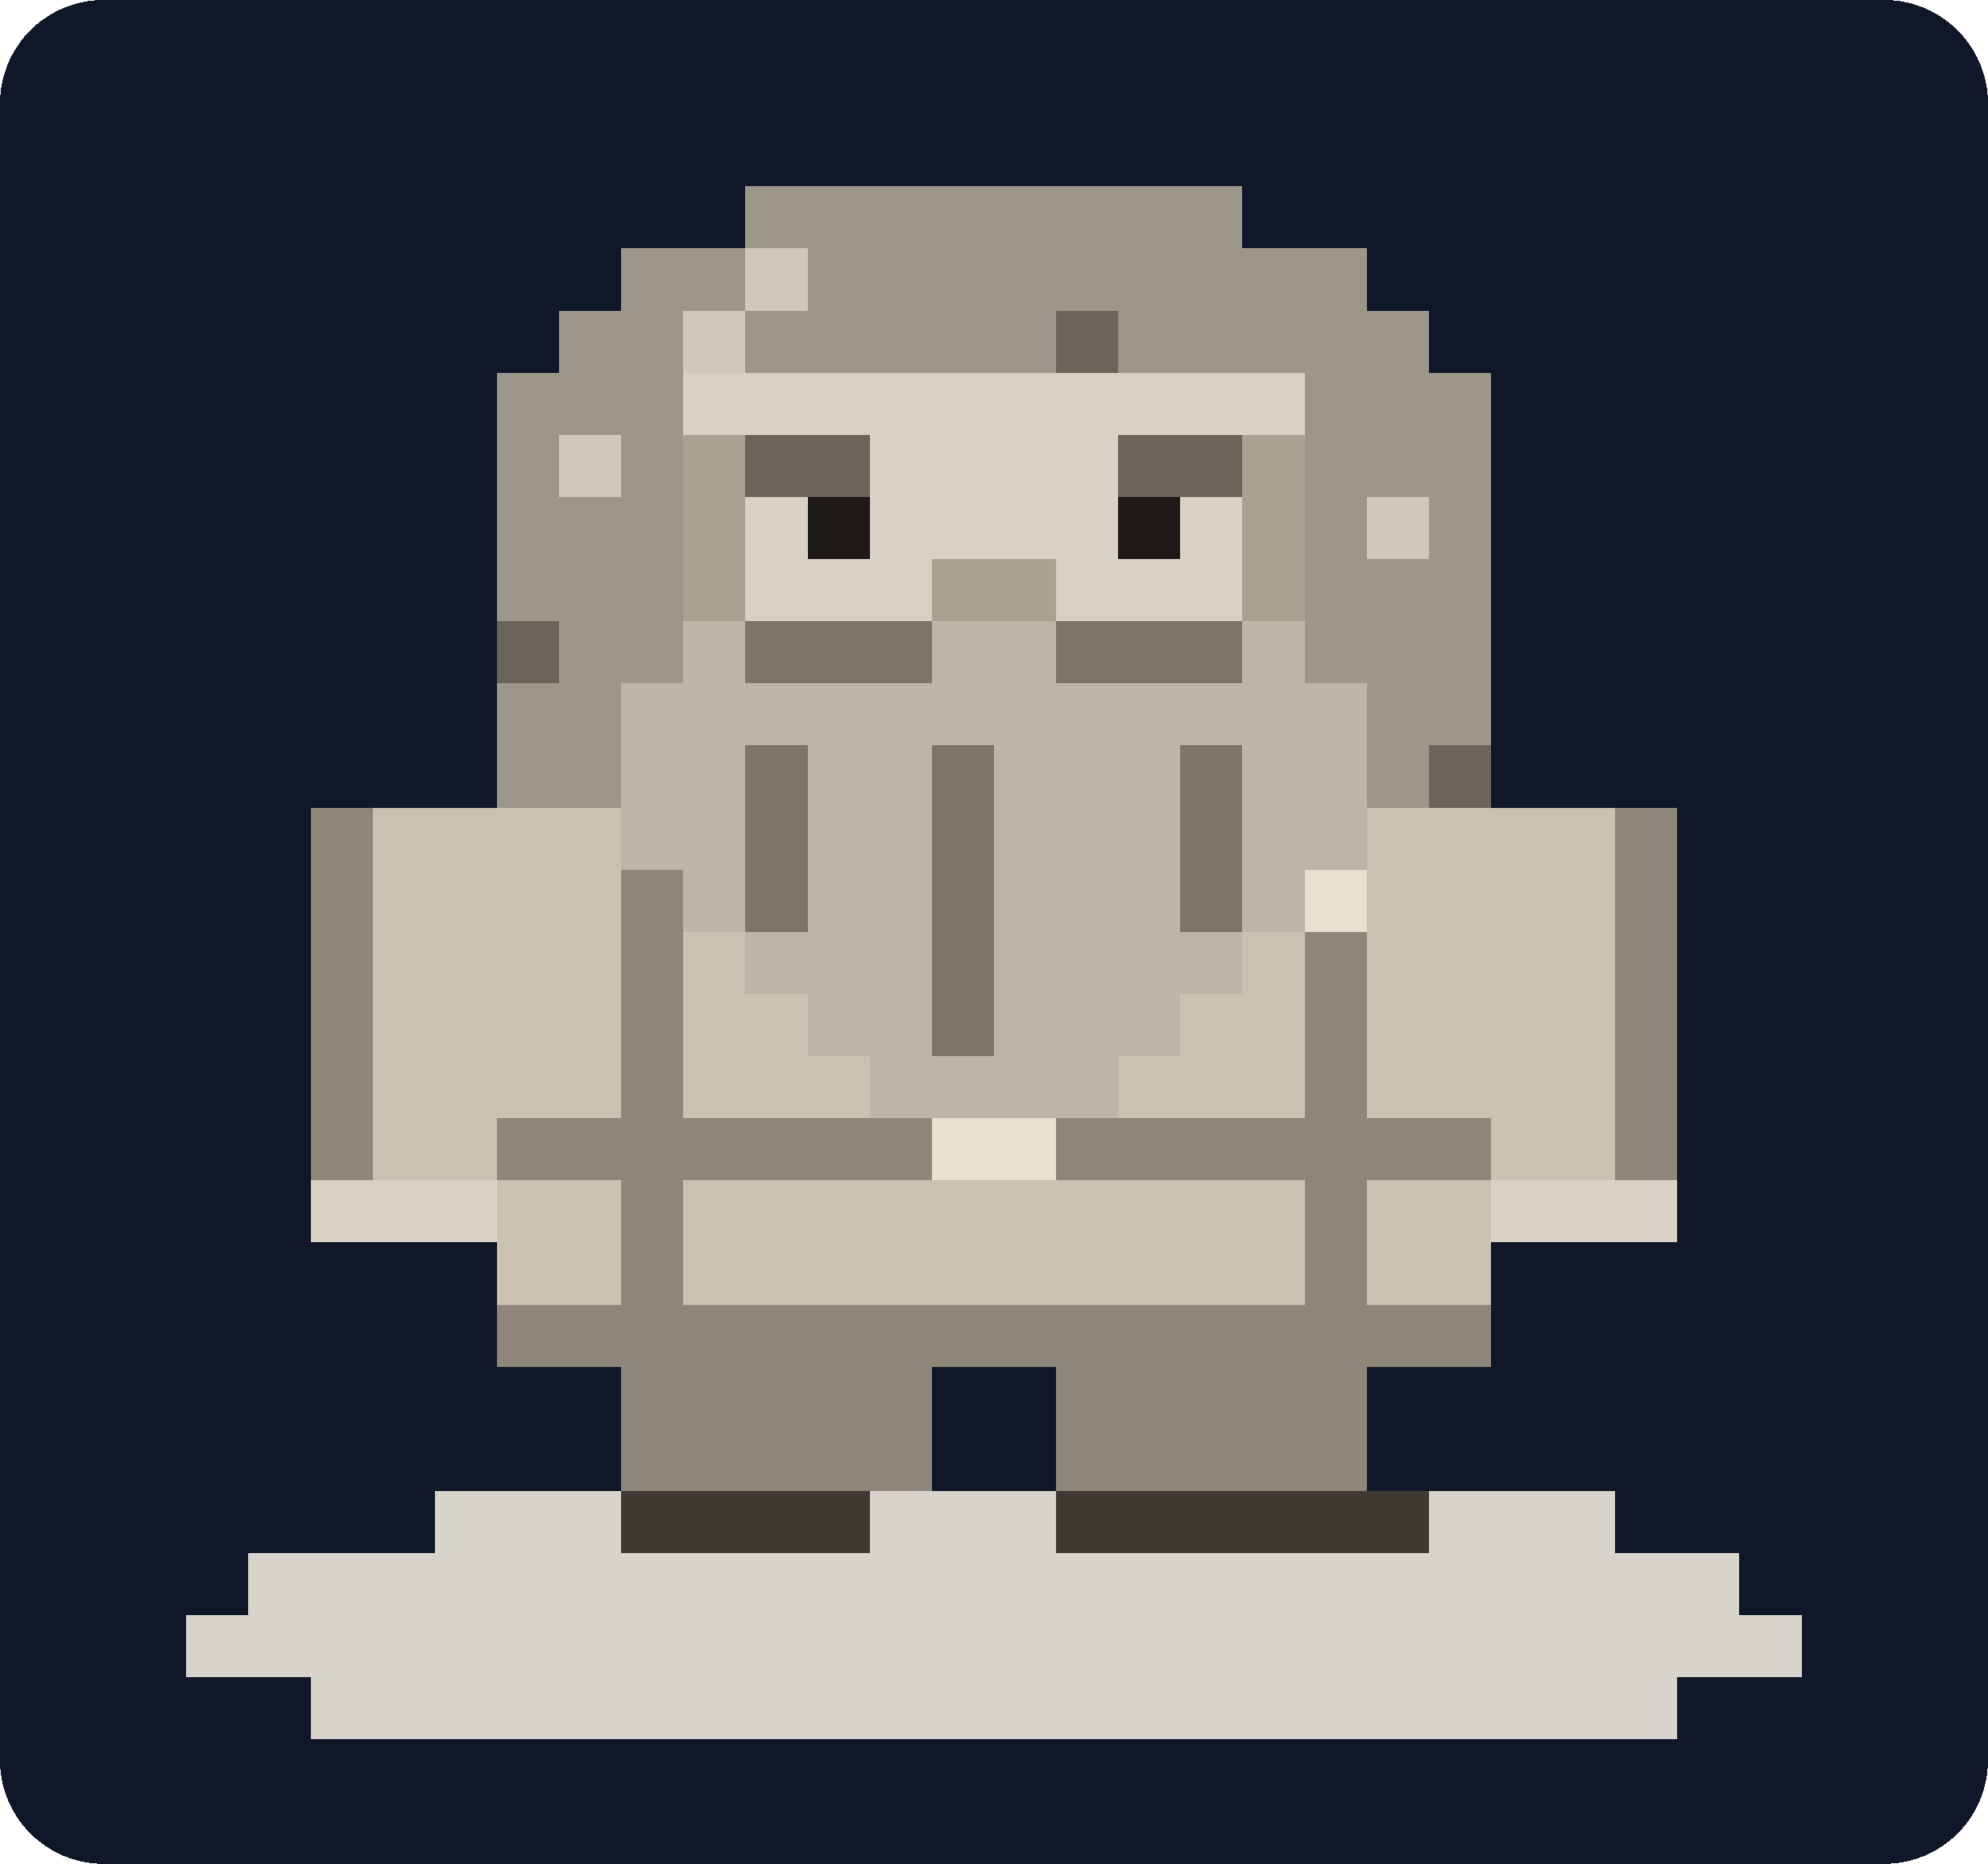
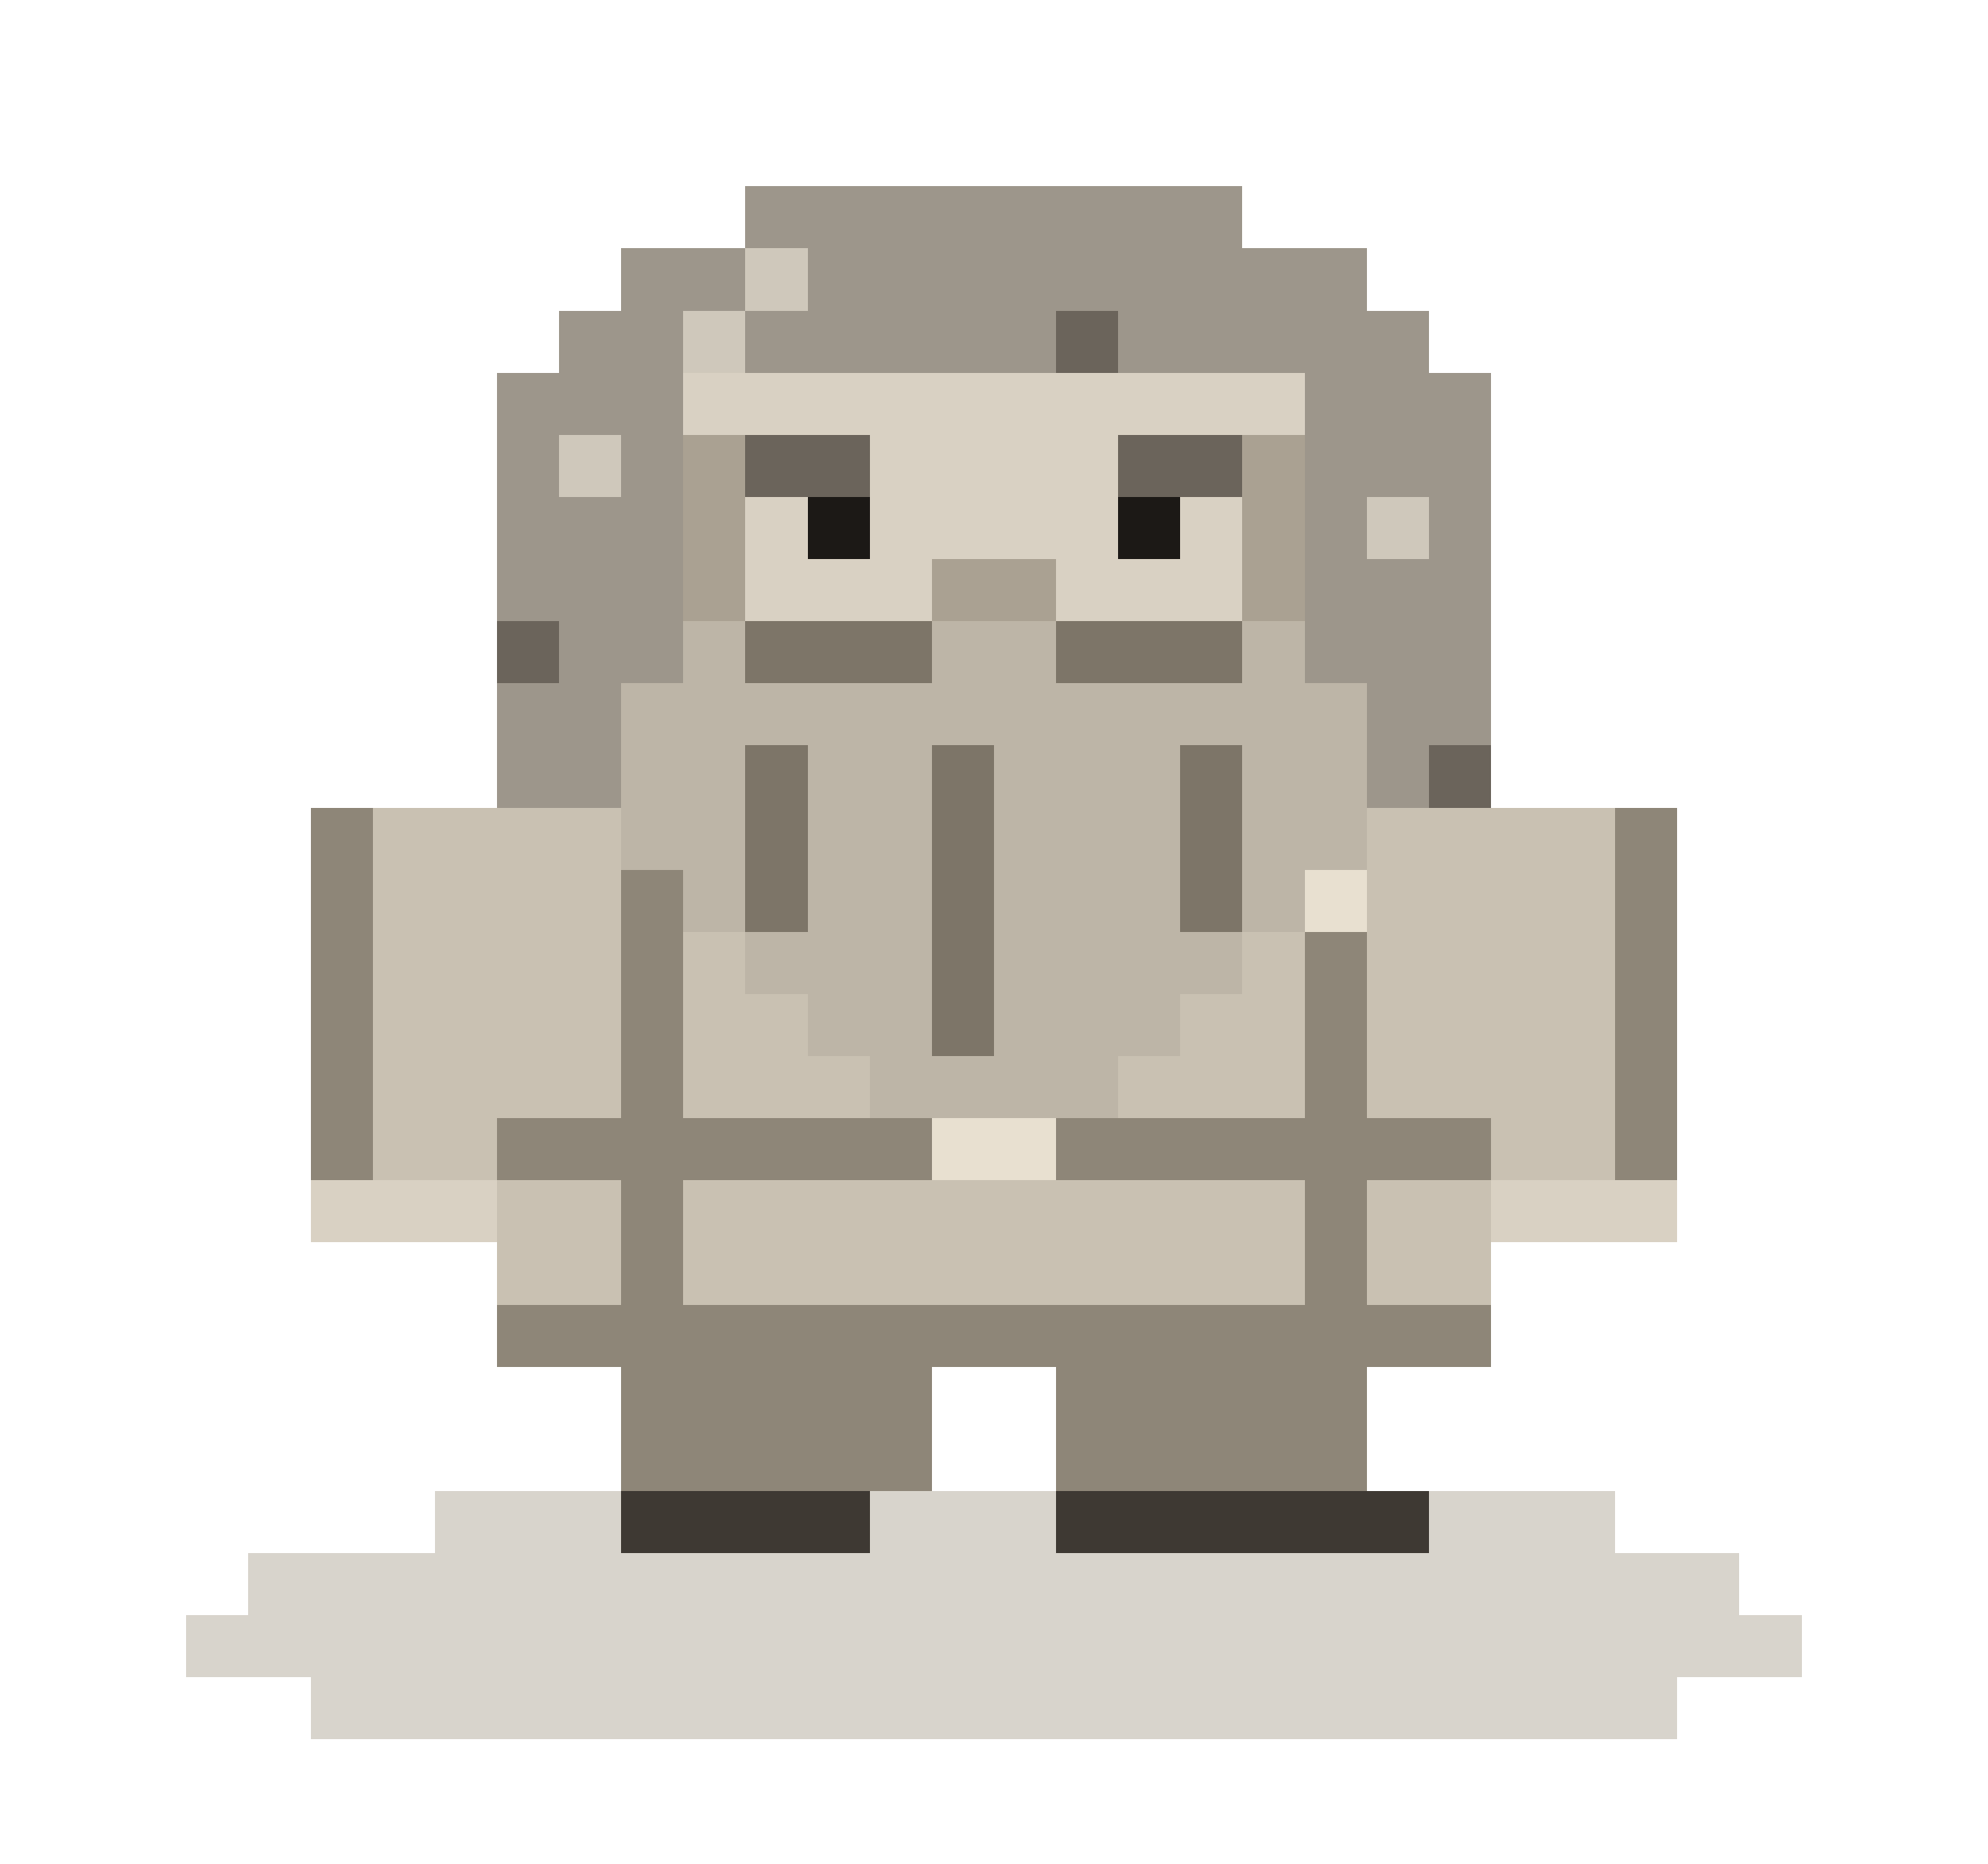
<svg xmlns="http://www.w3.org/2000/svg" viewBox="-12 -12 192 180" shape-rendering="crispEdges" role="img">
-   <rect x="-12" y="-12" width="192" height="180" rx="10" fill="#0f1729" />
  <g>
    <rect x="60" y="6" width="48" height="6" fill="#9d968b" />
    <rect x="48" y="12" width="12" height="6" fill="#9d968b" />
    <rect x="60" y="12" width="6" height="6" fill="#cfc8bb" />
    <rect x="66" y="12" width="54" height="6" fill="#9d968b" />
    <rect x="42" y="18" width="12" height="6" fill="#9d968b" />
    <rect x="54" y="18" width="6" height="6" fill="#cfc8bb" />
    <rect x="60" y="18" width="30" height="6" fill="#9d968b" />
    <rect x="90" y="18" width="6" height="6" fill="#6b645b" />
    <rect x="96" y="18" width="30" height="6" fill="#9d968b" />
    <rect x="36" y="24" width="18" height="6" fill="#9d968b" />
    <rect x="54" y="24" width="60" height="6" fill="#d9d1c3" />
    <rect x="114" y="24" width="18" height="6" fill="#9d968b" />
    <rect x="36" y="30" width="6" height="6" fill="#9d968b" />
    <rect x="42" y="30" width="6" height="6" fill="#cfc8bb" />
    <rect x="48" y="30" width="6" height="6" fill="#9d968b" />
    <rect x="54" y="30" width="6" height="6" fill="#aaa192" />
    <rect x="60" y="30" width="12" height="6" fill="#6b645b" />
    <rect x="72" y="30" width="24" height="6" fill="#d9d1c3" />
    <rect x="96" y="30" width="12" height="6" fill="#6b645b" />
    <rect x="108" y="30" width="6" height="6" fill="#aaa192" />
    <rect x="114" y="30" width="18" height="6" fill="#9d968b" />
    <rect x="36" y="36" width="18" height="6" fill="#9d968b" />
    <rect x="54" y="36" width="6" height="6" fill="#aaa192" />
    <rect x="60" y="36" width="6" height="6" fill="#d9d1c3" />
    <rect x="66" y="36" width="6" height="6" fill="#1c1916" />
    <rect x="72" y="36" width="24" height="6" fill="#d9d1c3" />
    <rect x="96" y="36" width="6" height="6" fill="#1c1916" />
    <rect x="102" y="36" width="6" height="6" fill="#d9d1c3" />
    <rect x="108" y="36" width="6" height="6" fill="#aaa192" />
    <rect x="114" y="36" width="6" height="6" fill="#9d968b" />
    <rect x="120" y="36" width="6" height="6" fill="#cfc8bb" />
    <rect x="126" y="36" width="6" height="6" fill="#9d968b" />
    <rect x="36" y="42" width="18" height="6" fill="#9d968b" />
    <rect x="54" y="42" width="6" height="6" fill="#aaa192" />
    <rect x="60" y="42" width="18" height="6" fill="#d9d1c3" />
    <rect x="78" y="42" width="12" height="6" fill="#aaa192" />
    <rect x="90" y="42" width="18" height="6" fill="#d9d1c3" />
    <rect x="108" y="42" width="6" height="6" fill="#aaa192" />
    <rect x="114" y="42" width="18" height="6" fill="#9d968b" />
    <rect x="36" y="48" width="6" height="6" fill="#6b645b" />
    <rect x="42" y="48" width="12" height="6" fill="#9d968b" />
    <rect x="54" y="48" width="6" height="6" fill="#bdb5a7" />
    <rect x="60" y="48" width="18" height="6" fill="#7d7568" />
    <rect x="78" y="48" width="12" height="6" fill="#bdb5a7" />
    <rect x="90" y="48" width="18" height="6" fill="#7d7568" />
    <rect x="108" y="48" width="6" height="6" fill="#bdb5a7" />
    <rect x="114" y="48" width="18" height="6" fill="#9d968b" />
    <rect x="36" y="54" width="12" height="6" fill="#9d968b" />
    <rect x="48" y="54" width="72" height="6" fill="#bdb5a7" />
    <rect x="120" y="54" width="12" height="6" fill="#9d968b" />
    <rect x="36" y="60" width="12" height="6" fill="#9d968b" />
    <rect x="48" y="60" width="12" height="6" fill="#bdb5a7" />
    <rect x="60" y="60" width="6" height="6" fill="#7d7568" />
    <rect x="66" y="60" width="12" height="6" fill="#bdb5a7" />
    <rect x="78" y="60" width="6" height="6" fill="#7d7568" />
    <rect x="84" y="60" width="18" height="6" fill="#bdb5a7" />
    <rect x="102" y="60" width="6" height="6" fill="#7d7568" />
    <rect x="108" y="60" width="12" height="6" fill="#bdb5a7" />
    <rect x="120" y="60" width="6" height="6" fill="#9d968b" />
    <rect x="126" y="60" width="6" height="6" fill="#6b645b" />
    <rect x="18" y="66" width="6" height="6" fill="#8e8678" />
    <rect x="24" y="66" width="24" height="6" fill="#c9c1b2" />
    <rect x="48" y="66" width="12" height="6" fill="#bdb5a7" />
    <rect x="60" y="66" width="6" height="6" fill="#7d7568" />
    <rect x="66" y="66" width="12" height="6" fill="#bdb5a7" />
    <rect x="78" y="66" width="6" height="6" fill="#7d7568" />
    <rect x="84" y="66" width="18" height="6" fill="#bdb5a7" />
    <rect x="102" y="66" width="6" height="6" fill="#7d7568" />
    <rect x="108" y="66" width="12" height="6" fill="#bdb5a7" />
    <rect x="120" y="66" width="24" height="6" fill="#c9c1b2" />
    <rect x="144" y="66" width="6" height="6" fill="#8e8678" />
    <rect x="18" y="72" width="6" height="6" fill="#8e8678" />
    <rect x="24" y="72" width="24" height="6" fill="#c9c1b2" />
    <rect x="48" y="72" width="6" height="6" fill="#8e8678" />
    <rect x="54" y="72" width="6" height="6" fill="#bdb5a7" />
    <rect x="60" y="72" width="6" height="6" fill="#7d7568" />
    <rect x="66" y="72" width="12" height="6" fill="#bdb5a7" />
    <rect x="78" y="72" width="6" height="6" fill="#7d7568" />
    <rect x="84" y="72" width="18" height="6" fill="#bdb5a7" />
    <rect x="102" y="72" width="6" height="6" fill="#7d7568" />
    <rect x="108" y="72" width="6" height="6" fill="#bdb5a7" />
    <rect x="114" y="72" width="6" height="6" fill="#e8e0d0" />
    <rect x="120" y="72" width="24" height="6" fill="#c9c1b2" />
    <rect x="144" y="72" width="6" height="6" fill="#8e8678" />
    <rect x="18" y="78" width="6" height="6" fill="#8e8678" />
    <rect x="24" y="78" width="24" height="6" fill="#c9c1b2" />
    <rect x="48" y="78" width="6" height="6" fill="#8e8678" />
    <rect x="54" y="78" width="6" height="6" fill="#c9c1b2" />
    <rect x="60" y="78" width="18" height="6" fill="#bdb5a7" />
    <rect x="78" y="78" width="6" height="6" fill="#7d7568" />
    <rect x="84" y="78" width="24" height="6" fill="#bdb5a7" />
    <rect x="108" y="78" width="6" height="6" fill="#c9c1b2" />
    <rect x="114" y="78" width="6" height="6" fill="#8e8678" />
    <rect x="120" y="78" width="24" height="6" fill="#c9c1b2" />
    <rect x="144" y="78" width="6" height="6" fill="#8e8678" />
    <rect x="18" y="84" width="6" height="6" fill="#8e8678" />
    <rect x="24" y="84" width="24" height="6" fill="#c9c1b2" />
    <rect x="48" y="84" width="6" height="6" fill="#8e8678" />
    <rect x="54" y="84" width="12" height="6" fill="#c9c1b2" />
    <rect x="66" y="84" width="12" height="6" fill="#bdb5a7" />
    <rect x="78" y="84" width="6" height="6" fill="#7d7568" />
    <rect x="84" y="84" width="18" height="6" fill="#bdb5a7" />
    <rect x="102" y="84" width="12" height="6" fill="#c9c1b2" />
    <rect x="114" y="84" width="6" height="6" fill="#8e8678" />
    <rect x="120" y="84" width="24" height="6" fill="#c9c1b2" />
    <rect x="144" y="84" width="6" height="6" fill="#8e8678" />
    <rect x="18" y="90" width="6" height="6" fill="#8e8678" />
    <rect x="24" y="90" width="24" height="6" fill="#c9c1b2" />
    <rect x="48" y="90" width="6" height="6" fill="#8e8678" />
    <rect x="54" y="90" width="18" height="6" fill="#c9c1b2" />
    <rect x="72" y="90" width="24" height="6" fill="#bdb5a7" />
    <rect x="96" y="90" width="18" height="6" fill="#c9c1b2" />
    <rect x="114" y="90" width="6" height="6" fill="#8e8678" />
    <rect x="120" y="90" width="24" height="6" fill="#c9c1b2" />
    <rect x="144" y="90" width="6" height="6" fill="#8e8678" />
    <rect x="18" y="96" width="6" height="6" fill="#8e8678" />
    <rect x="24" y="96" width="12" height="6" fill="#c9c1b2" />
    <rect x="36" y="96" width="42" height="6" fill="#8e8678" />
    <rect x="78" y="96" width="12" height="6" fill="#e8e0d0" />
    <rect x="90" y="96" width="42" height="6" fill="#8e8678" />
    <rect x="132" y="96" width="12" height="6" fill="#c9c1b2" />
    <rect x="144" y="96" width="6" height="6" fill="#8e8678" />
    <rect x="18" y="102" width="18" height="6" fill="#d9d1c3" />
    <rect x="36" y="102" width="12" height="6" fill="#c9c1b2" />
    <rect x="48" y="102" width="6" height="6" fill="#8e8678" />
    <rect x="54" y="102" width="60" height="6" fill="#c9c1b2" />
    <rect x="114" y="102" width="6" height="6" fill="#8e8678" />
    <rect x="120" y="102" width="12" height="6" fill="#c9c1b2" />
    <rect x="132" y="102" width="18" height="6" fill="#d9d1c3" />
    <rect x="36" y="108" width="12" height="6" fill="#c9c1b2" />
    <rect x="48" y="108" width="6" height="6" fill="#8e8678" />
    <rect x="54" y="108" width="60" height="6" fill="#c9c1b2" />
    <rect x="114" y="108" width="6" height="6" fill="#8e8678" />
    <rect x="120" y="108" width="12" height="6" fill="#c9c1b2" />
    <rect x="36" y="114" width="96" height="6" fill="#8e8678" />
    <rect x="48" y="120" width="30" height="6" fill="#8e8678" />
    <rect x="90" y="120" width="30" height="6" fill="#8e8678" />
    <rect x="48" y="126" width="30" height="6" fill="#8e8678" />
    <rect x="90" y="126" width="30" height="6" fill="#8e8678" />
    <rect x="30" y="132" width="18" height="6" fill="#d8d4cc" />
    <rect x="48" y="132" width="24" height="6" fill="#3e3933" />
    <rect x="72" y="132" width="18" height="6" fill="#d8d4cc" />
    <rect x="90" y="132" width="36" height="6" fill="#3e3933" />
    <rect x="126" y="132" width="18" height="6" fill="#d8d4cc" />
    <rect x="12" y="138" width="144" height="6" fill="#d8d4cc" />
    <rect x="6" y="144" width="156" height="6" fill="#d8d4cc" />
    <rect x="18" y="150" width="132" height="6" fill="#d8d4cc" />
  </g>
</svg>
